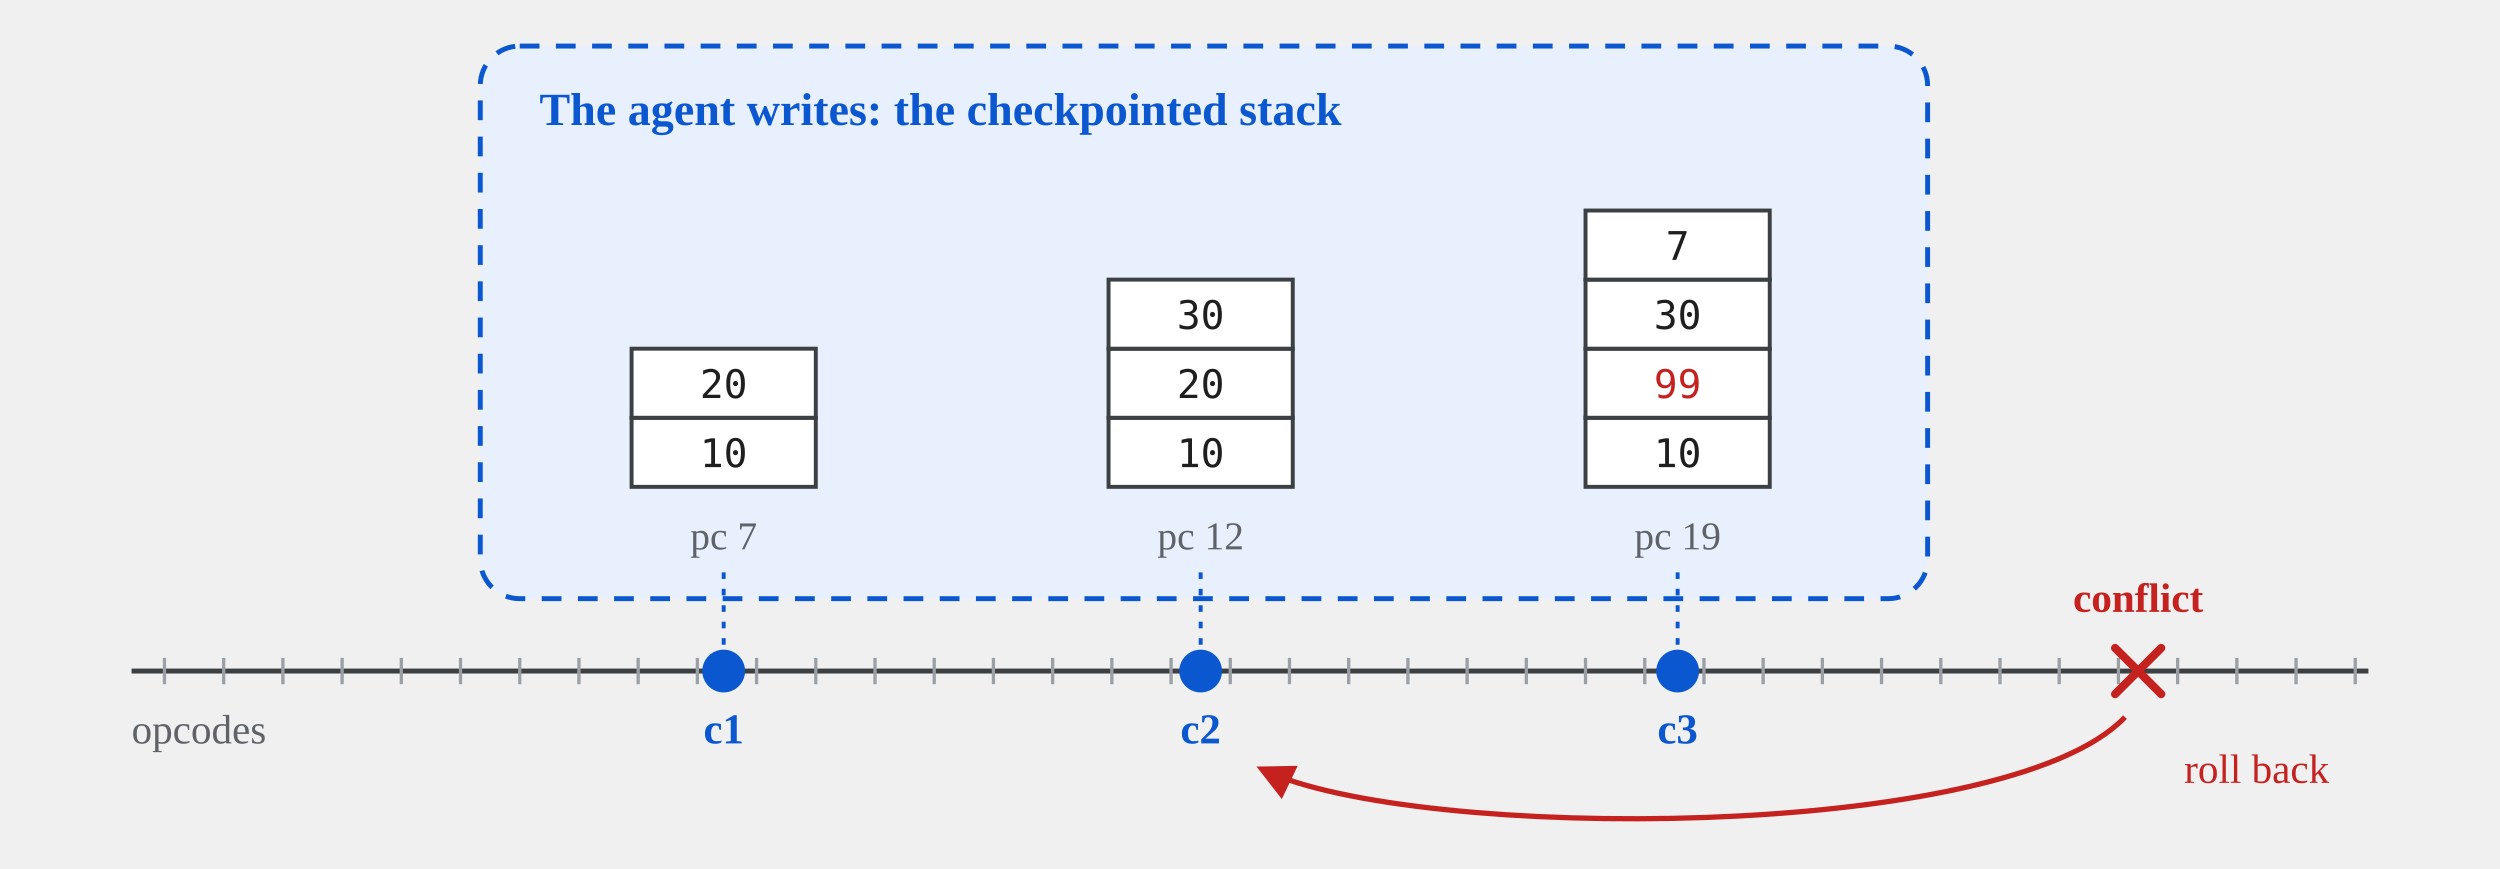
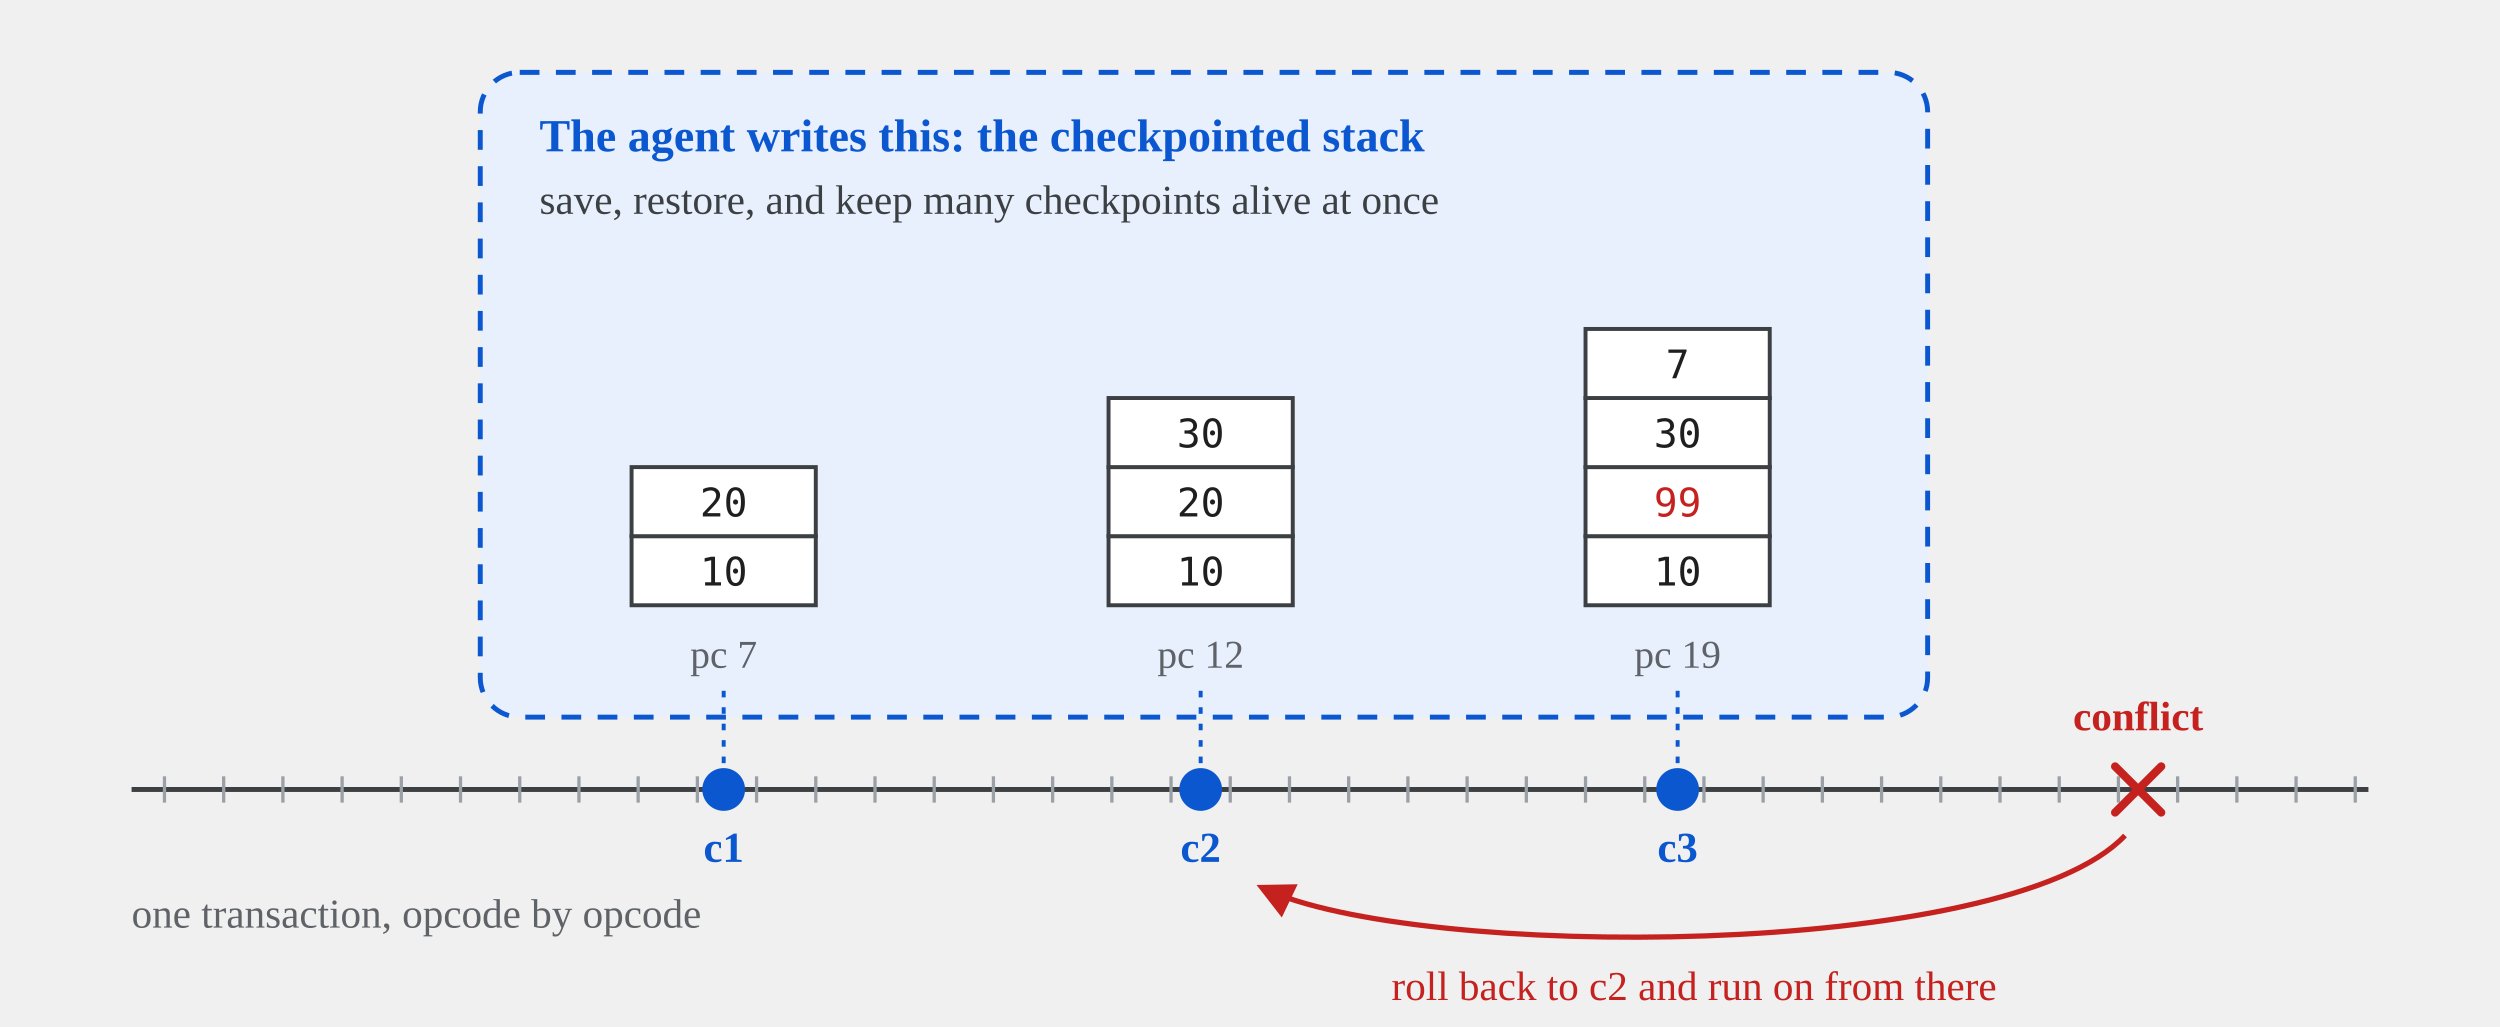
- <svg xmlns="http://www.w3.org/2000/svg" viewBox="0 36 760 264" role="img" aria-label="One transaction runs opcode by opcode. Checkpoints c1, c2 and c3 save the program position and the operand stack. A conflict rolls the transaction back to c2. The checkpointed stack is the part the agent writes.">
+ <svg xmlns="http://www.w3.org/2000/svg" viewBox="0 0 760 312" role="img" aria-label="One transaction runs opcode by opcode. Checkpoints c1, c2 and c3 save the program position and the operand stack. A conflict rolls the transaction back to c2. The checkpointed stack is the part the agent writes.">
  <defs>
    <marker id="spx-ar" viewBox="0 0 10 10" refX="8" refY="5" markerWidth="7" markerHeight="7" orient="auto">
      <path d="M0 0L10 5L0 10z" fill="#c5221f" />
    </marker>
  </defs>
-   <rect x="146" y="50" width="440" height="168" rx="12" fill="#e8f0fe" stroke="#0b57d0" stroke-width="1.5" stroke-dasharray="6 5" />
-   <text x="164" y="74" font-size="14" font-weight="600" fill="#0b57d0">The agent writes: the checkpointed stack</text>
+   <rect x="146" y="22" width="440" height="196" rx="12" fill="#e8f0fe" stroke="#0b57d0" stroke-width="1.5" stroke-dasharray="6 5" />
+   <text x="164" y="46" font-size="14" font-weight="600" fill="#0b57d0">The agent writes this: the checkpointed stack</text>
+   <text x="164" y="65" font-size="12.5" fill="#3c4043">save, restore, and keep many checkpoints alive at once</text>
  <rect x="192" y="163" width="56" height="21" fill="#fff" stroke="#3c4043" stroke-width="1.2" />
  <text x="220" y="178" font-size="12" text-anchor="middle" fill="#1f1f1f" font-family="ui-monospace,Menlo,monospace">10</text>
  <rect x="192" y="142" width="56" height="21" fill="#fff" stroke="#3c4043" stroke-width="1.2" />
  <text x="220" y="157" font-size="12" text-anchor="middle" fill="#1f1f1f" font-family="ui-monospace,Menlo,monospace">20</text>
  <text x="220" y="203" font-size="12" text-anchor="middle" fill="#5f6368">pc 7</text>
  <line x1="220" y1="210" x2="220" y2="232" stroke="#0b57d0" stroke-width="1.2" stroke-dasharray="2 3" />
  <rect x="337" y="163" width="56" height="21" fill="#fff" stroke="#3c4043" stroke-width="1.2" />
  <text x="365" y="178" font-size="12" text-anchor="middle" fill="#1f1f1f" font-family="ui-monospace,Menlo,monospace">10</text>
  <rect x="337" y="142" width="56" height="21" fill="#fff" stroke="#3c4043" stroke-width="1.2" />
  <text x="365" y="157" font-size="12" text-anchor="middle" fill="#1f1f1f" font-family="ui-monospace,Menlo,monospace">20</text>
  <rect x="337" y="121" width="56" height="21" fill="#fff" stroke="#3c4043" stroke-width="1.2" />
  <text x="365" y="136" font-size="12" text-anchor="middle" fill="#1f1f1f" font-family="ui-monospace,Menlo,monospace">30</text>
  <text x="365" y="203" font-size="12" text-anchor="middle" fill="#5f6368">pc 12</text>
  <line x1="365" y1="210" x2="365" y2="232" stroke="#0b57d0" stroke-width="1.2" stroke-dasharray="2 3" />
  <rect x="482" y="163" width="56" height="21" fill="#fff" stroke="#3c4043" stroke-width="1.2" />
  <text x="510" y="178" font-size="12" text-anchor="middle" fill="#1f1f1f" font-family="ui-monospace,Menlo,monospace">10</text>
  <rect x="482" y="142" width="56" height="21" fill="#fff" stroke="#3c4043" stroke-width="1.2" />
  <text x="510" y="157" font-size="12" text-anchor="middle" fill="#c5221f" font-family="ui-monospace,Menlo,monospace">99</text>
  <rect x="482" y="121" width="56" height="21" fill="#fff" stroke="#3c4043" stroke-width="1.2" />
  <text x="510" y="136" font-size="12" text-anchor="middle" fill="#1f1f1f" font-family="ui-monospace,Menlo,monospace">30</text>
  <rect x="482" y="100" width="56" height="21" fill="#fff" stroke="#3c4043" stroke-width="1.2" />
  <text x="510" y="115" font-size="12" text-anchor="middle" fill="#1f1f1f" font-family="ui-monospace,Menlo,monospace">7</text>
  <text x="510" y="203" font-size="12" text-anchor="middle" fill="#5f6368">pc 19</text>
  <line x1="510" y1="210" x2="510" y2="232" stroke="#0b57d0" stroke-width="1.2" stroke-dasharray="2 3" />
  <line x1="40" y1="240" x2="720" y2="240" stroke="#3c4043" stroke-width="1.5" />
  <line x1="50" y1="236" x2="50" y2="244" stroke="#9aa0a6" stroke-width="1" />
  <line x1="68" y1="236" x2="68" y2="244" stroke="#9aa0a6" stroke-width="1" />
  <line x1="86" y1="236" x2="86" y2="244" stroke="#9aa0a6" stroke-width="1" />
  <line x1="104" y1="236" x2="104" y2="244" stroke="#9aa0a6" stroke-width="1" />
  <line x1="122" y1="236" x2="122" y2="244" stroke="#9aa0a6" stroke-width="1" />
  <line x1="140" y1="236" x2="140" y2="244" stroke="#9aa0a6" stroke-width="1" />
  <line x1="158" y1="236" x2="158" y2="244" stroke="#9aa0a6" stroke-width="1" />
  <line x1="176" y1="236" x2="176" y2="244" stroke="#9aa0a6" stroke-width="1" />
  <line x1="194" y1="236" x2="194" y2="244" stroke="#9aa0a6" stroke-width="1" />
  <line x1="212" y1="236" x2="212" y2="244" stroke="#9aa0a6" stroke-width="1" />
  <line x1="230" y1="236" x2="230" y2="244" stroke="#9aa0a6" stroke-width="1" />
  <line x1="248" y1="236" x2="248" y2="244" stroke="#9aa0a6" stroke-width="1" />
  <line x1="266" y1="236" x2="266" y2="244" stroke="#9aa0a6" stroke-width="1" />
  <line x1="284" y1="236" x2="284" y2="244" stroke="#9aa0a6" stroke-width="1" />
  <line x1="302" y1="236" x2="302" y2="244" stroke="#9aa0a6" stroke-width="1" />
  <line x1="320" y1="236" x2="320" y2="244" stroke="#9aa0a6" stroke-width="1" />
  <line x1="338" y1="236" x2="338" y2="244" stroke="#9aa0a6" stroke-width="1" />
  <line x1="356" y1="236" x2="356" y2="244" stroke="#9aa0a6" stroke-width="1" />
  <line x1="374" y1="236" x2="374" y2="244" stroke="#9aa0a6" stroke-width="1" />
  <line x1="392" y1="236" x2="392" y2="244" stroke="#9aa0a6" stroke-width="1" />
  <line x1="410" y1="236" x2="410" y2="244" stroke="#9aa0a6" stroke-width="1" />
  <line x1="428" y1="236" x2="428" y2="244" stroke="#9aa0a6" stroke-width="1" />
  <line x1="446" y1="236" x2="446" y2="244" stroke="#9aa0a6" stroke-width="1" />
  <line x1="464" y1="236" x2="464" y2="244" stroke="#9aa0a6" stroke-width="1" />
  <line x1="482" y1="236" x2="482" y2="244" stroke="#9aa0a6" stroke-width="1" />
  <line x1="500" y1="236" x2="500" y2="244" stroke="#9aa0a6" stroke-width="1" />
  <line x1="518" y1="236" x2="518" y2="244" stroke="#9aa0a6" stroke-width="1" />
  <line x1="536" y1="236" x2="536" y2="244" stroke="#9aa0a6" stroke-width="1" />
  <line x1="554" y1="236" x2="554" y2="244" stroke="#9aa0a6" stroke-width="1" />
  <line x1="572" y1="236" x2="572" y2="244" stroke="#9aa0a6" stroke-width="1" />
  <line x1="590" y1="236" x2="590" y2="244" stroke="#9aa0a6" stroke-width="1" />
  <line x1="608" y1="236" x2="608" y2="244" stroke="#9aa0a6" stroke-width="1" />
  <line x1="626" y1="236" x2="626" y2="244" stroke="#9aa0a6" stroke-width="1" />
  <line x1="644" y1="236" x2="644" y2="244" stroke="#9aa0a6" stroke-width="1" />
  <line x1="662" y1="236" x2="662" y2="244" stroke="#9aa0a6" stroke-width="1" />
  <line x1="680" y1="236" x2="680" y2="244" stroke="#9aa0a6" stroke-width="1" />
  <line x1="698" y1="236" x2="698" y2="244" stroke="#9aa0a6" stroke-width="1" />
  <line x1="716" y1="236" x2="716" y2="244" stroke="#9aa0a6" stroke-width="1" />
  <circle cx="220" cy="240" r="6.5" fill="#0b57d0" />
  <text x="220" y="262" font-size="13" font-weight="600" text-anchor="middle" fill="#0b57d0">c1</text>
  <circle cx="365" cy="240" r="6.5" fill="#0b57d0" />
  <text x="365" y="262" font-size="13" font-weight="600" text-anchor="middle" fill="#0b57d0">c2</text>
  <circle cx="510" cy="240" r="6.5" fill="#0b57d0" />
  <text x="510" y="262" font-size="13" font-weight="600" text-anchor="middle" fill="#0b57d0">c3</text>
  <path d="M643 233l14 14M657 233l-14 14" stroke="#c5221f" stroke-width="2.5" stroke-linecap="round" />
  <text x="650" y="222" font-size="12.5" font-weight="600" text-anchor="middle" fill="#c5221f">conflict</text>
  <path d="M646 254 C 610 292, 430 292, 384 270" fill="none" stroke="#c5221f" stroke-width="1.6" marker-end="url(#spx-ar)" />
-   <text x="664" y="274" font-size="12.5" fill="#c5221f">roll back</text>
-   <text x="40" y="262" font-size="12.5" fill="#5f6368">opcodes</text>
+   <text x="515" y="304" font-size="12.5" text-anchor="middle" fill="#c5221f">roll back to c2 and run on from there</text>
+   <text x="40" y="282" font-size="12.5" fill="#5f6368">one transaction, opcode by opcode</text>
</svg>
